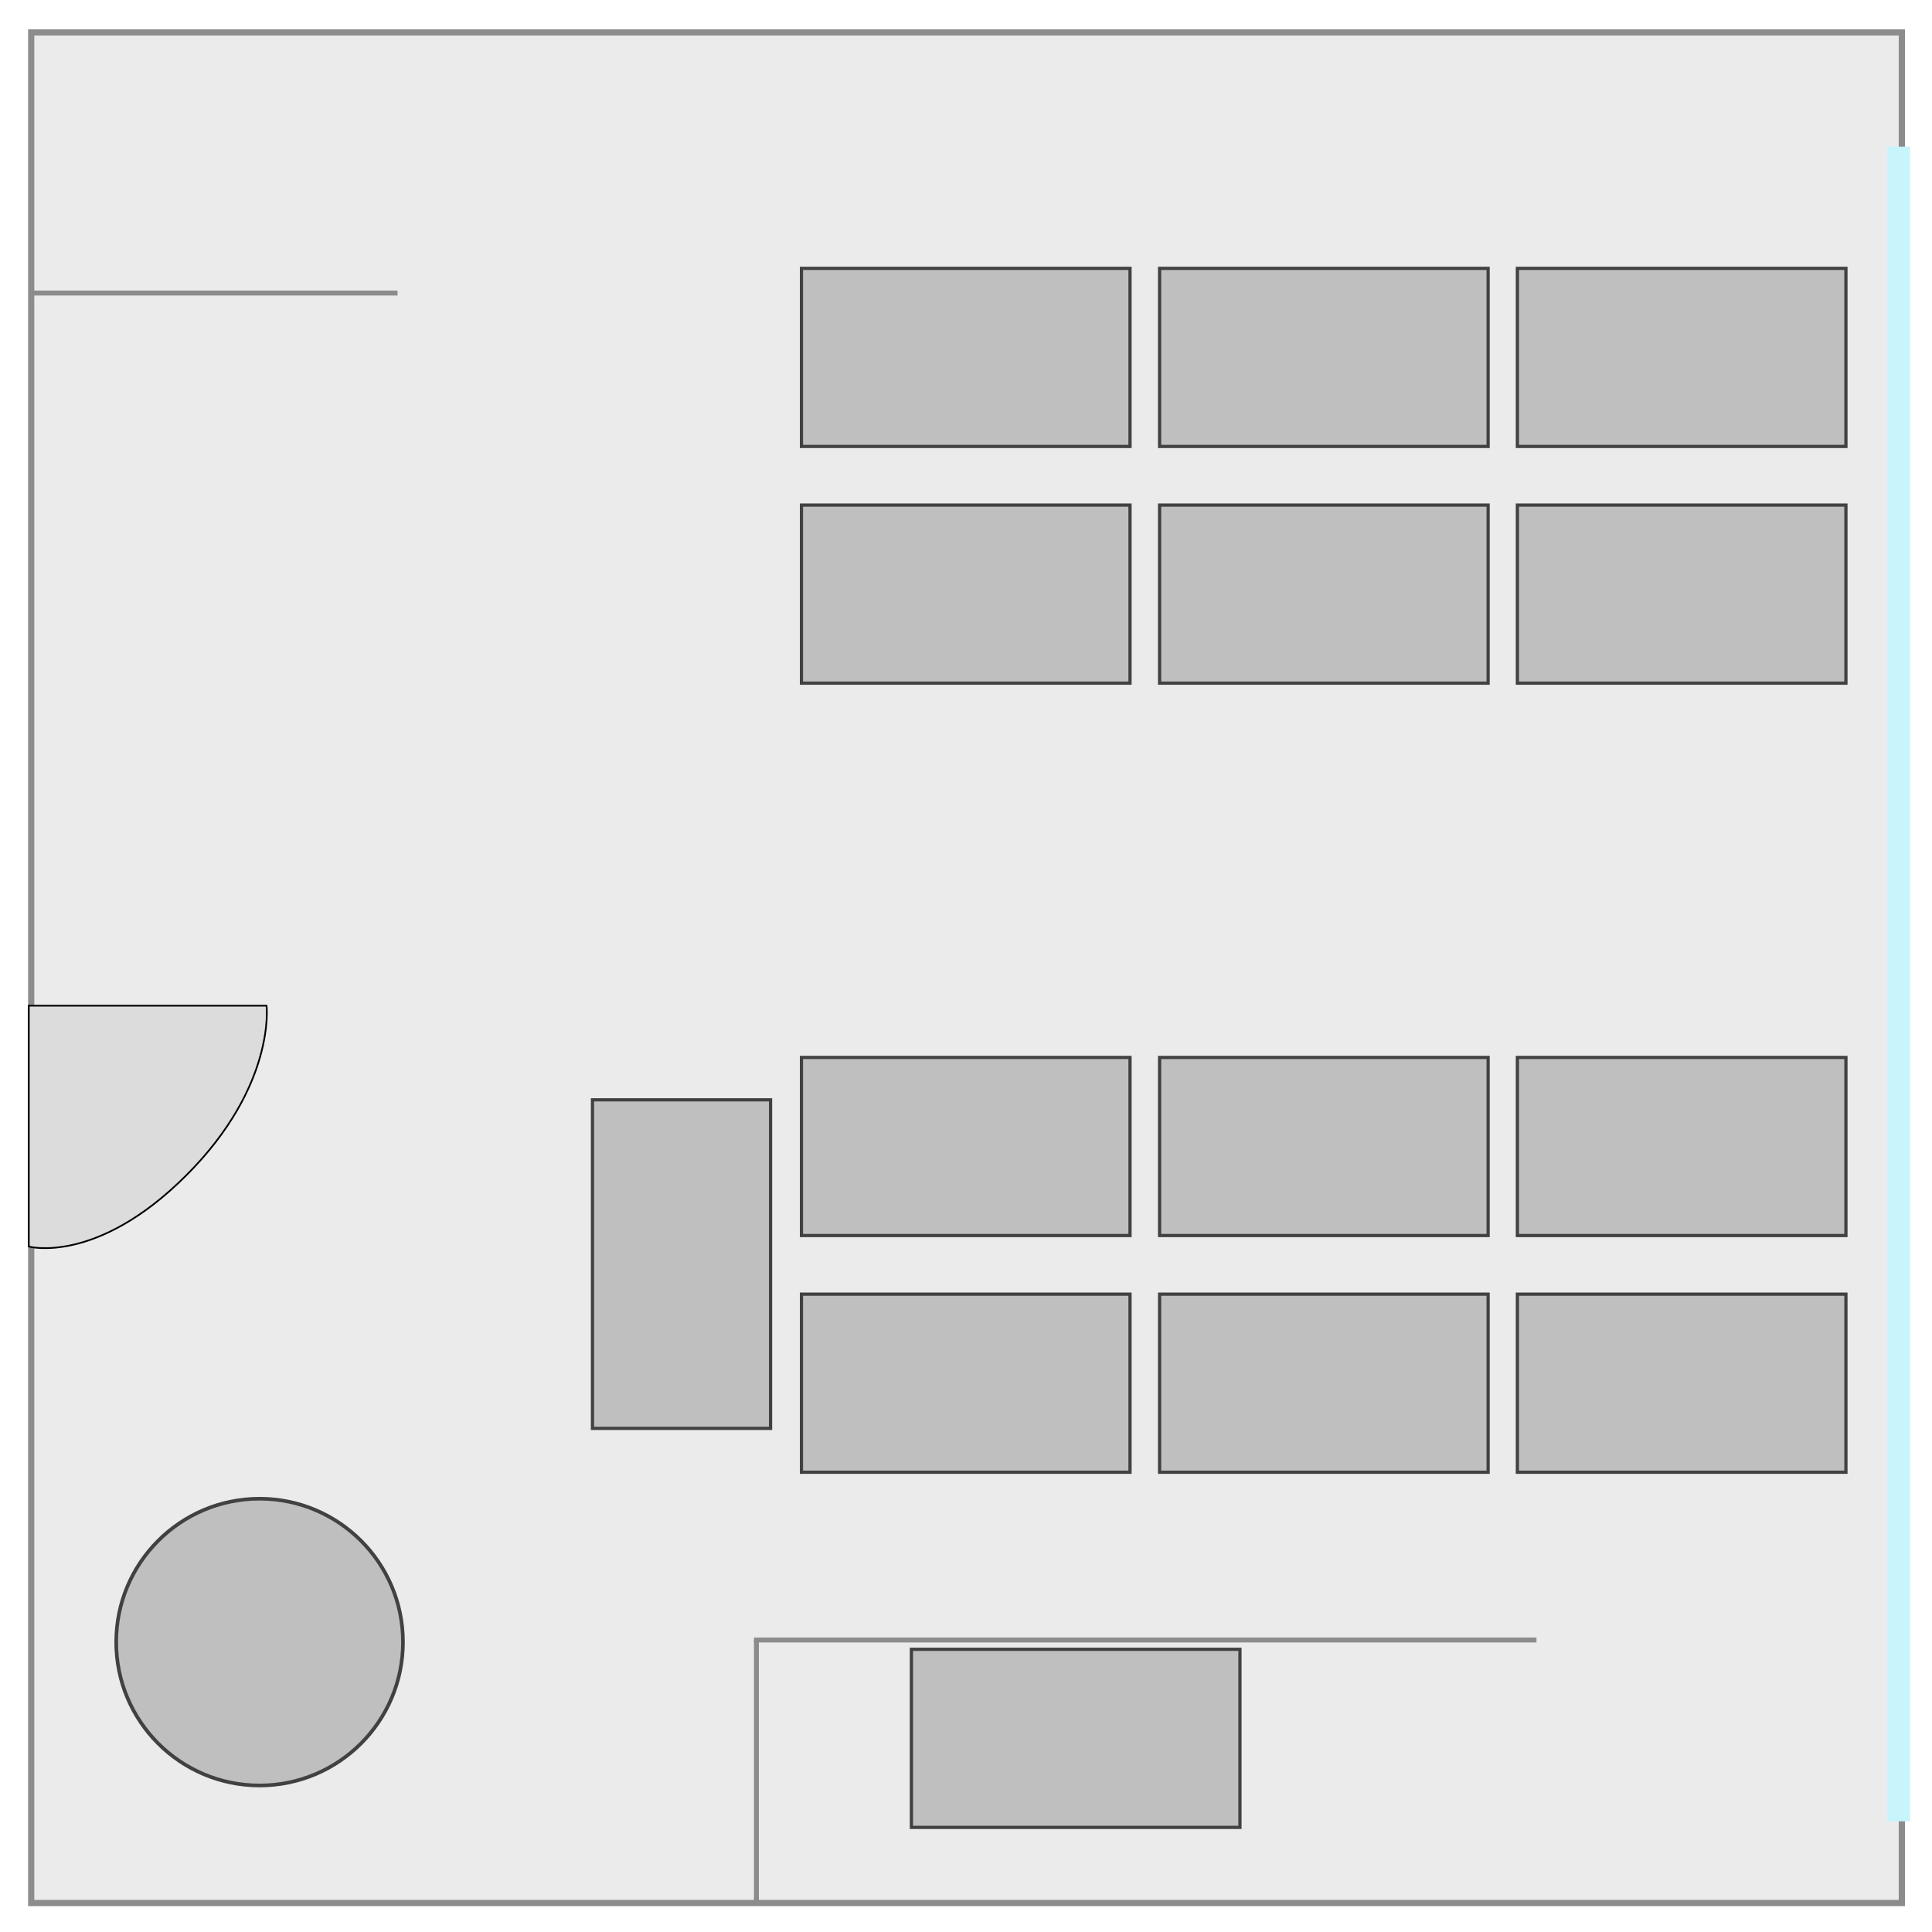
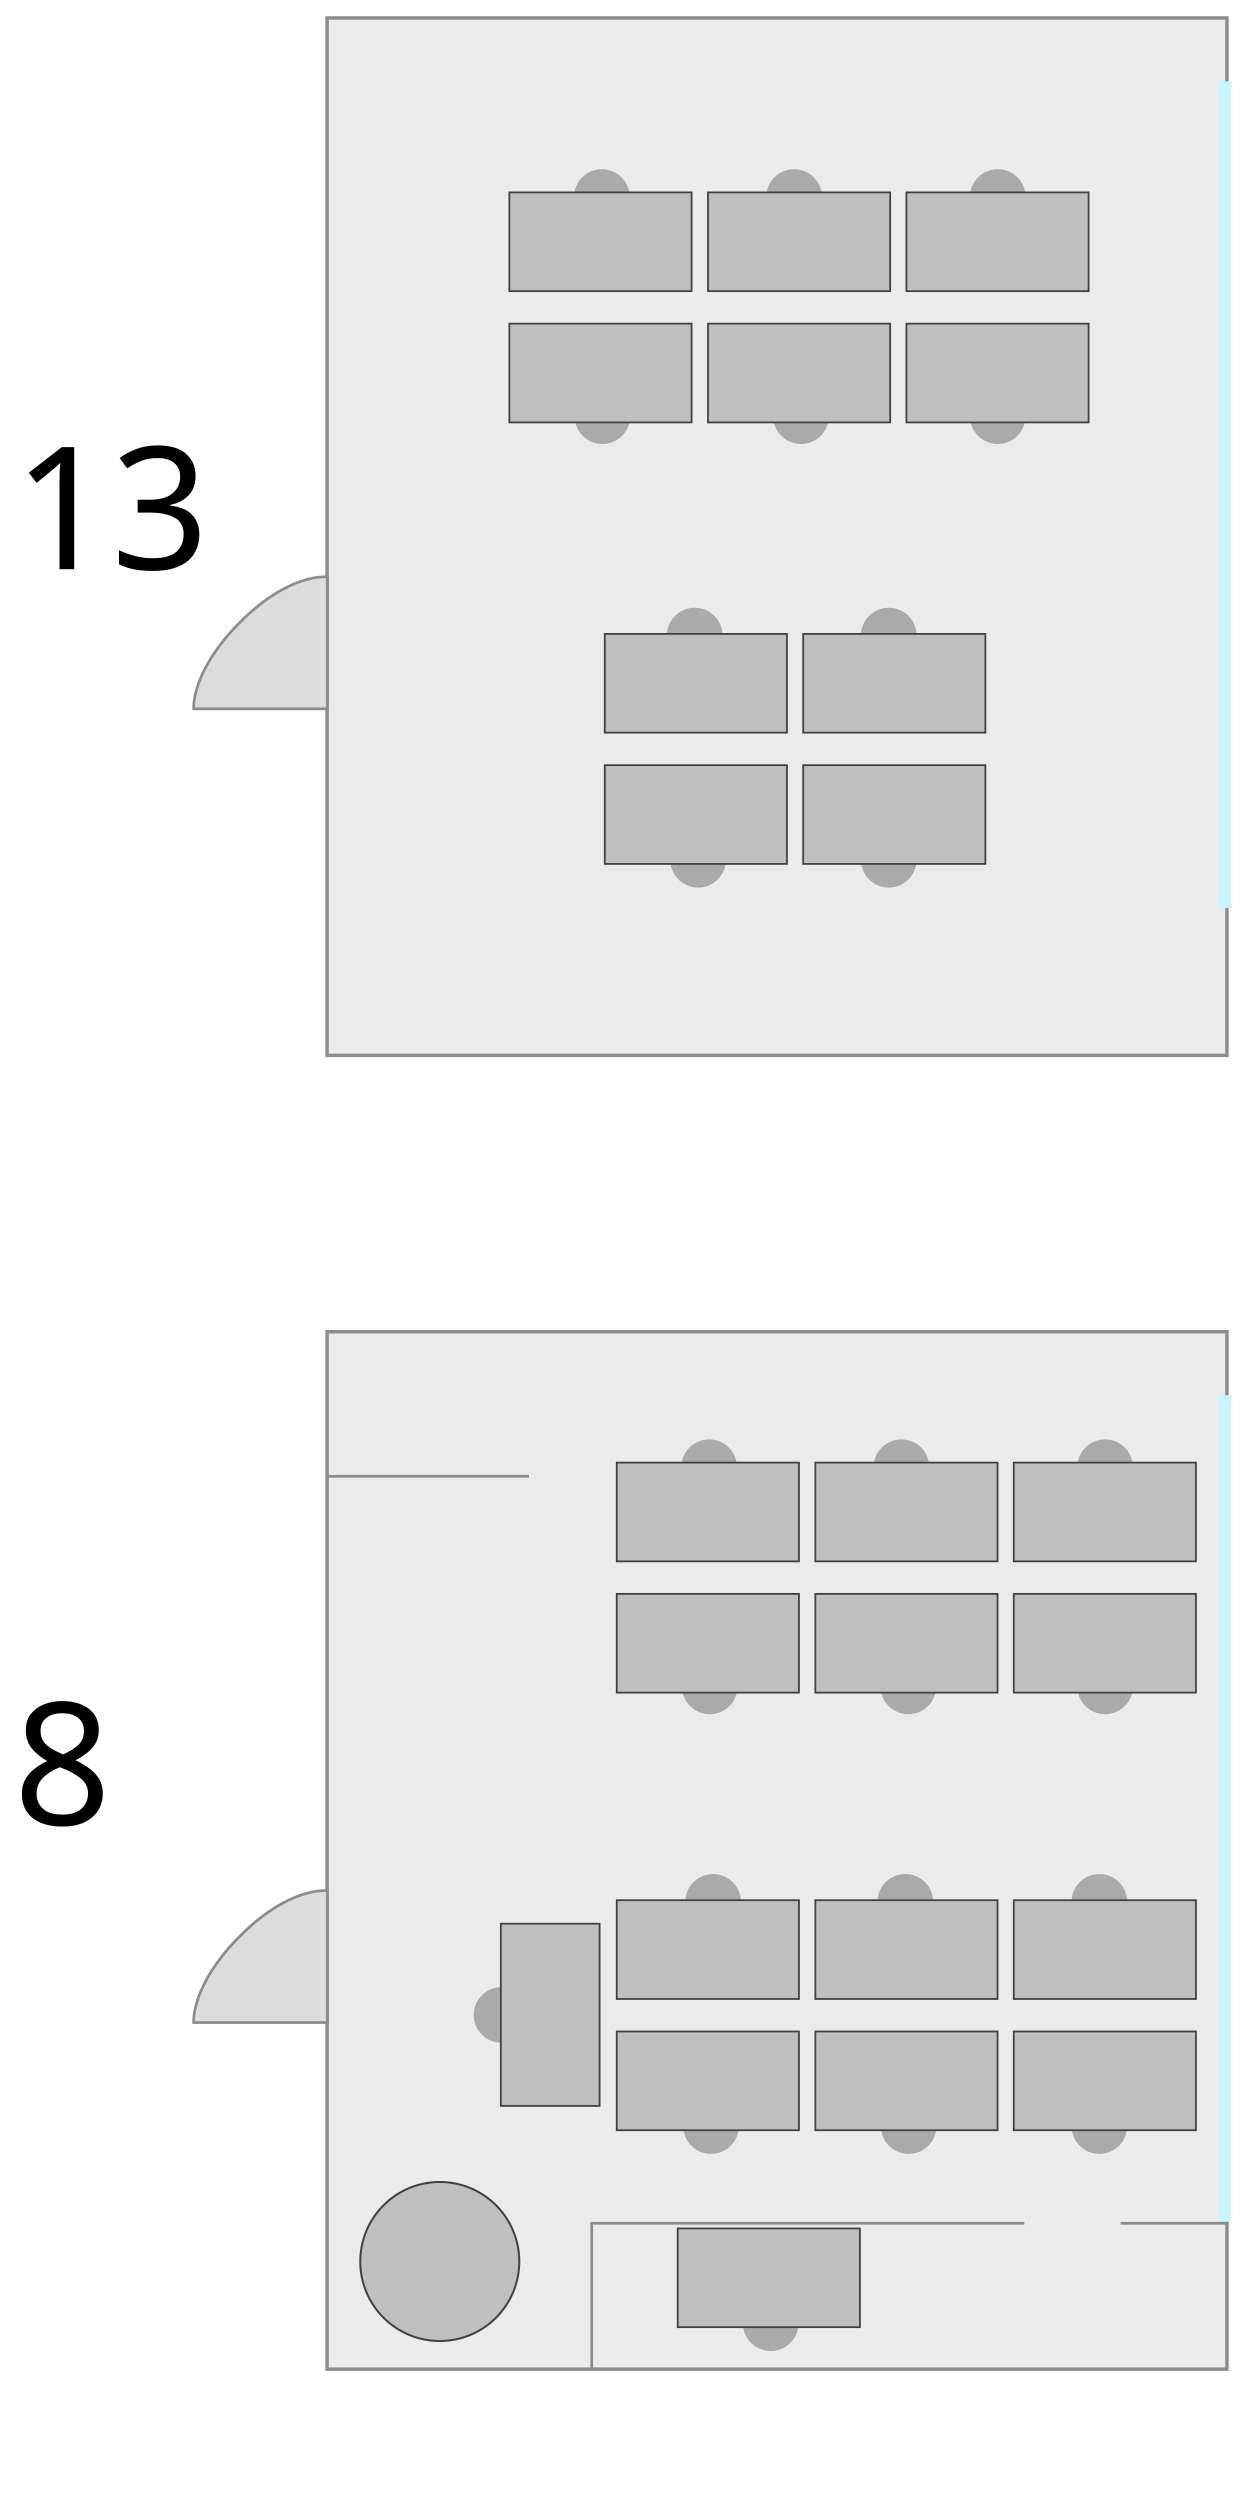
- <svg xmlns="http://www.w3.org/2000/svg" width="300mm" height="300mm" viewBox="0 0 300 300" version="1.1" id="svg1">
+ <svg xmlns="http://www.w3.org/2000/svg" width="350mm" height="700mm" viewBox="0 0 350 700" version="1.1" id="svg1">
  <defs id="defs1" />
  <g id="layer1">
-     <rect style="color:#000000;overflow:visible;opacity:1;fill:#ebebeb;fill-opacity:1;stroke:#8c8c8c;stroke-width:0.965;stroke-dasharray:none;stroke-opacity:1" id="rect1" width="290.472" height="290.472" x="4.845" y="5.03" />
-     <rect style="color:#000000;overflow:visible;opacity:1;fill:#bfbfbf;fill-opacity:1;stroke:#414141;stroke-width:0.502;stroke-dasharray:none;stroke-opacity:1" id="rect2" class="desk" width="51.016" height="27.653" x="124.451" y="41.671" />
-     <rect style="color:#000000;overflow:visible;fill:#bfbfbf;fill-opacity:1;stroke:#414141;stroke-width:0.502;stroke-dasharray:none;stroke-opacity:1" id="rect2-5" class="desk" width="51.016" height="27.653" x="180.061" y="41.671" />
-     <rect style="color:#000000;overflow:visible;fill:#bfbfbf;fill-opacity:1;stroke:#414141;stroke-width:0.502;stroke-dasharray:none;stroke-opacity:1" id="rect2-5-2" class="desk" width="51.016" height="27.653" x="235.618" y="41.671" />
-     <rect style="color:#000000;overflow:visible;fill:#bfbfbf;fill-opacity:1;stroke:#414141;stroke-width:0.502;stroke-dasharray:none;stroke-opacity:1" id="rect2-7" class="desk" width="51.016" height="27.653" x="124.451" y="78.427" />
-     <rect style="color:#000000;overflow:visible;fill:#bfbfbf;fill-opacity:1;stroke:#414141;stroke-width:0.502;stroke-dasharray:none;stroke-opacity:1" id="rect2-5-0" class="desk" width="51.016" height="27.653" x="180.061" y="78.427" />
-     <rect style="color:#000000;overflow:visible;fill:#bfbfbf;fill-opacity:1;stroke:#414141;stroke-width:0.502;stroke-dasharray:none;stroke-opacity:1" id="rect2-5-2-9" class="desk" width="51.016" height="27.653" x="235.618" y="78.427" />
-     <rect style="color:#000000;overflow:visible;fill:#bfbfbf;fill-opacity:1;stroke:#414141;stroke-width:0.502;stroke-dasharray:none;stroke-opacity:1" id="rect2-6" class="desk" width="51.016" height="27.653" x="124.451" y="164.2" />
-     <rect style="color:#000000;overflow:visible;fill:#bfbfbf;fill-opacity:1;stroke:#414141;stroke-width:0.502;stroke-dasharray:none;stroke-opacity:1" id="rect2-6-3" class="desk" width="27.653" height="51.016" x="92" y="170.782" />
-     <rect style="color:#000000;overflow:visible;fill:#bfbfbf;fill-opacity:1;stroke:#414141;stroke-width:0.502;stroke-dasharray:none;stroke-opacity:1" id="rect2-5-26" class="desk" width="51.016" height="27.653" x="180.061" y="164.2" />
-     <rect style="color:#000000;overflow:visible;fill:#bfbfbf;fill-opacity:1;stroke:#414141;stroke-width:0.502;stroke-dasharray:none;stroke-opacity:1" id="rect2-5-2-1" class="desk" width="51.016" height="27.653" x="235.618" y="164.2" />
-     <rect style="color:#000000;overflow:visible;fill:#bfbfbf;fill-opacity:1;stroke:#414141;stroke-width:0.502;stroke-dasharray:none;stroke-opacity:1" id="rect2-7-8" class="desk" width="51.016" height="27.653" x="124.451" y="200.955" />
-     <rect style="color:#000000;overflow:visible;fill:#bfbfbf;fill-opacity:1;stroke:#414141;stroke-width:0.502;stroke-dasharray:none;stroke-opacity:1" id="rect2-5-0-7" class="desk" width="51.016" height="27.653" x="180.061" y="200.955" />
-     <rect style="color:#000000;overflow:visible;fill:#bfbfbf;fill-opacity:1;stroke:#414141;stroke-width:0.502;stroke-dasharray:none;stroke-opacity:1" id="rect2-5-2-9-9" class="desk" width="51.016" height="27.653" x="235.618" y="200.955" />
-     <rect style="color:#000000;overflow:visible;fill:#bfbfbf;fill-opacity:1;stroke:#414141;stroke-width:0.502;stroke-dasharray:none;stroke-opacity:1" id="rect2-5-2-9-9-5" class="desk" width="51.016" height="27.653" x="141.522" y="256.101" />
-     <circle style="color:#000000;overflow:visible;opacity:1;fill:#bfbfbf;fill-opacity:1;stroke:#414141;stroke-width:0.565;stroke-dasharray:none;stroke-opacity:1" id="path2" cx="40.308" cy="254.985" r="22.265" />
-     <rect style="color:#000000;overflow:visible;opacity:1;fill:#c8f4fc;fill-opacity:1;stroke-width:0.265" id="rect3" width="3.541" height="260.038" x="293.049" y="22.77" />
-     <path style="fill:#dcdcdc;fill-opacity:1;fill-rule:evenodd;stroke:#000000;stroke-width:0.265px;stroke-linecap:butt;stroke-linejoin:miter;stroke-opacity:1" d="M 4.472,193.565 V 156.166 H 41.39 c 0,0 1.486,12.388 -12.46,26.334 C 14.983,196.446 4.472,193.565 4.472,193.565 Z" id="path3" />
-     <path style="fill:none;fill-rule:evenodd;stroke:#8c8c8c;stroke-width:0.765;stroke-linecap:butt;stroke-linejoin:miter;stroke-dasharray:none;stroke-opacity:1" d="M 5.007,45.502 H 61.73" id="path4" />
-     <path style="fill:none;fill-rule:evenodd;stroke:#8c8c8c;stroke-width:0.765;stroke-linecap:butt;stroke-linejoin:miter;stroke-dasharray:none;stroke-opacity:1" d="m 117.079,254.66 121.506,0" id="path4-5" />
-     <path style="fill:none;fill-rule:evenodd;stroke:#8c8c8c;stroke-width:0.765;stroke-linecap:butt;stroke-linejoin:miter;stroke-dasharray:none;stroke-opacity:1" d="m 117.457,254.595 0,40.947" id="path4-5-2" />
+     <rect style="color:#000000;overflow:visible;opacity:1;fill:#ebebeb;fill-opacity:1;stroke:#8c8c8c;stroke-width:0.965;stroke-dasharray:none;stroke-opacity:1" id="rect1" width="251.967" height="290.472" x="91.584" y="5.03" />
+     <circle style="color:#000000;overflow:visible;opacity:1;fill:#aaaaaa;fill-opacity:1;stroke:none;stroke-width:0.765;stroke-dasharray:none;stroke-opacity:1" id="path2484" cx="168.522" cy="55.156" r="7.791" />
+     <circle style="color:#000000;overflow:visible;fill:#aaaaaa;fill-opacity:1;stroke:none;stroke-width:0.765;stroke-dasharray:none;stroke-opacity:1" id="path2484-0" cx="222.343" cy="55.156" r="7.791" />
+     <circle style="color:#000000;overflow:visible;fill:#aaaaaa;fill-opacity:1;stroke:none;stroke-width:0.765;stroke-dasharray:none;stroke-opacity:1" id="path2484-0-9" cx="279.371" cy="55.156" r="7.791" />
+     <circle style="color:#000000;overflow:visible;fill:#aaaaaa;fill-opacity:1;stroke:none;stroke-width:0.765;stroke-dasharray:none;stroke-opacity:1" id="path2484-0-9-3" cx="279.371" cy="116.528" r="7.791" />
+     <circle style="color:#000000;overflow:visible;fill:#aaaaaa;fill-opacity:1;stroke:none;stroke-width:0.765;stroke-dasharray:none;stroke-opacity:1" id="path2484-0-9-3-6" cx="224.286" cy="116.528" r="7.791" />
+     <circle style="color:#000000;overflow:visible;fill:#aaaaaa;fill-opacity:1;stroke:none;stroke-width:0.765;stroke-dasharray:none;stroke-opacity:1" id="path2484-0-9-3-6-0" cx="168.67" cy="116.528" r="7.791" />
+     <circle style="color:#000000;overflow:visible;fill:#aaaaaa;fill-opacity:1;stroke:none;stroke-width:0.765;stroke-dasharray:none;stroke-opacity:1" id="path2484-0-9-3-6-0-6-2" cx="194.528" cy="177.954" r="7.791" />
+     <circle style="color:#000000;overflow:visible;fill:#aaaaaa;fill-opacity:1;stroke:none;stroke-width:0.765;stroke-dasharray:none;stroke-opacity:1" id="path2484-0-9-3-6-0-6-2-6" cx="248.859" cy="177.954" r="7.791" />
+     <circle style="color:#000000;overflow:visible;fill:#aaaaaa;fill-opacity:1;stroke:none;stroke-width:0.765;stroke-dasharray:none;stroke-opacity:1" id="path2484-0-9-3-6-0-6-2-6-1" cx="248.859" cy="240.738" r="7.791" />
+     <circle style="color:#000000;overflow:visible;fill:#aaaaaa;fill-opacity:1;stroke:none;stroke-width:0.765;stroke-dasharray:none;stroke-opacity:1" id="path2484-0-9-3-6-0-6-2-6-1-8" cx="195.46" cy="240.738" r="7.791" />
+     <rect style="color:#000000;overflow:visible;opacity:1;fill:#bfbfbf;fill-opacity:1;stroke:#414141;stroke-width:0.502;stroke-dasharray:none;stroke-opacity:1" id="rect2" class="desk" width="51.016" height="27.653" x="142.627" y="53.868" />
+     <rect style="color:#000000;overflow:visible;fill:#bfbfbf;fill-opacity:1;stroke:#414141;stroke-width:0.502;stroke-dasharray:none;stroke-opacity:1" id="rect2-5" class="desk" width="51.016" height="27.653" x="198.237" y="53.868" />
+     <rect style="color:#000000;overflow:visible;fill:#bfbfbf;fill-opacity:1;stroke:#414141;stroke-width:0.502;stroke-dasharray:none;stroke-opacity:1" id="rect2-5-2" class="desk" width="51.016" height="27.653" x="253.794" y="53.868" />
+     <rect style="color:#000000;overflow:visible;fill:#bfbfbf;fill-opacity:1;stroke:#414141;stroke-width:0.502;stroke-dasharray:none;stroke-opacity:1" id="rect2-7" class="desk" width="51.016" height="27.653" x="142.627" y="90.624" />
+     <rect style="color:#000000;overflow:visible;fill:#bfbfbf;fill-opacity:1;stroke:#414141;stroke-width:0.502;stroke-dasharray:none;stroke-opacity:1" id="rect2-5-0" class="desk" width="51.016" height="27.653" x="198.237" y="90.624" />
+     <rect style="color:#000000;overflow:visible;fill:#bfbfbf;fill-opacity:1;stroke:#414141;stroke-width:0.502;stroke-dasharray:none;stroke-opacity:1" id="rect2-5-2-9" class="desk" width="51.016" height="27.653" x="253.794" y="90.624" />
+     <rect style="color:#000000;overflow:visible;fill:#bfbfbf;fill-opacity:1;stroke:#414141;stroke-width:0.502;stroke-dasharray:none;stroke-opacity:1" id="rect2-5-26" class="desk" width="51.016" height="27.653" x="169.334" y="177.491" />
+     <rect style="color:#000000;overflow:visible;fill:#bfbfbf;fill-opacity:1;stroke:#414141;stroke-width:0.502;stroke-dasharray:none;stroke-opacity:1" id="rect2-5-2-1" class="desk" width="51.016" height="27.653" x="224.89" y="177.491" />
+     <rect style="color:#000000;overflow:visible;fill:#bfbfbf;fill-opacity:1;stroke:#414141;stroke-width:0.502;stroke-dasharray:none;stroke-opacity:1" id="rect2-5-0-7" class="desk" width="51.016" height="27.653" x="169.334" y="214.246" />
+     <rect style="color:#000000;overflow:visible;fill:#bfbfbf;fill-opacity:1;stroke:#414141;stroke-width:0.502;stroke-dasharray:none;stroke-opacity:1" id="rect2-5-2-9-9" class="desk" width="51.016" height="27.653" x="224.89" y="214.246" />
+     <rect style="color:#000000;overflow:visible;opacity:1;fill:#c8f4fc;fill-opacity:1;stroke-width:0.265" id="rect3" width="3.541" height="231.475" x="341.284" y="22.77" />
+     <path style="fill:#dcdcdc;fill-opacity:1;fill-rule:evenodd;stroke:#8c8c8c;stroke-width:0.765;stroke-linecap:butt;stroke-linejoin:miter;stroke-dasharray:none;stroke-opacity:1" d="m 54.232,198.47 h 37.399 v -36.918 c 0,0 -10.407,-1.339 -24.353,12.607 -13.946,13.946 -13.046,24.311 -13.046,24.311 z" id="path3" />
+     <rect style="color:#000000;overflow:visible;fill:#ebebeb;fill-opacity:1;stroke:#8c8c8c;stroke-width:0.965;stroke-dasharray:none;stroke-opacity:1" id="rect1-0" width="251.967" height="290.472" x="91.584" y="372.887" />
+     <circle style="color:#000000;overflow:visible;fill:#aaaaaa;fill-opacity:1;stroke:none;stroke-width:0.765;stroke-dasharray:none;stroke-opacity:1" id="path2484-2" cx="198.58" cy="410.816" r="7.791" />
+     <circle style="color:#000000;overflow:visible;fill:#aaaaaa;fill-opacity:1;stroke:none;stroke-width:0.765;stroke-dasharray:none;stroke-opacity:1" id="path2484-0-3" cx="252.401" cy="410.816" r="7.791" />
+     <circle style="color:#000000;overflow:visible;fill:#aaaaaa;fill-opacity:1;stroke:none;stroke-width:0.765;stroke-dasharray:none;stroke-opacity:1" id="path2484-0-9-7" cx="309.43" cy="410.816" r="7.791" />
+     <circle style="color:#000000;overflow:visible;fill:#aaaaaa;fill-opacity:1;stroke:none;stroke-width:0.765;stroke-dasharray:none;stroke-opacity:1" id="path2484-0-9-3-5" cx="309.43" cy="472.188" r="7.791" />
+     <circle style="color:#000000;overflow:visible;fill:#aaaaaa;fill-opacity:1;stroke:none;stroke-width:0.765;stroke-dasharray:none;stroke-opacity:1" id="path2484-0-9-3-6-9" cx="254.344" cy="472.188" r="7.791" />
+     <circle style="color:#000000;overflow:visible;fill:#aaaaaa;fill-opacity:1;stroke:none;stroke-width:0.765;stroke-dasharray:none;stroke-opacity:1" id="path2484-0-9-3-6-0-2" cx="198.728" cy="472.188" r="7.791" />
+     <circle style="color:#000000;overflow:visible;fill:#aaaaaa;fill-opacity:1;stroke:none;stroke-width:0.765;stroke-dasharray:none;stroke-opacity:1" id="path2484-0-9-3-6-0-6-28" cx="199.663" cy="532.52" r="7.791" />
+     <circle style="color:#000000;overflow:visible;fill:#aaaaaa;fill-opacity:1;stroke:none;stroke-width:0.765;stroke-dasharray:none;stroke-opacity:1" id="path2484-0-9-3-6-0-6-2-9" cx="253.49" cy="532.52" r="7.791" />
+     <circle style="color:#000000;overflow:visible;fill:#aaaaaa;fill-opacity:1;stroke:none;stroke-width:0.765;stroke-dasharray:none;stroke-opacity:1" id="path2484-0-9-3-6-0-6-2-6-7" cx="307.82" cy="532.52" r="7.791" />
+     <circle style="color:#000000;overflow:visible;fill:#aaaaaa;fill-opacity:1;stroke:none;stroke-width:0.765;stroke-dasharray:none;stroke-opacity:1" id="path2484-0-9-3-6-0-6-2-6-1-3" cx="307.82" cy="595.303" r="7.791" />
+     <circle style="color:#000000;overflow:visible;fill:#aaaaaa;fill-opacity:1;stroke:none;stroke-width:0.765;stroke-dasharray:none;stroke-opacity:1" id="path2484-0-9-3-6-0-6-2-6-1-8-6" cx="254.422" cy="595.303" r="7.791" />
+     <circle style="color:#000000;overflow:visible;fill:#aaaaaa;fill-opacity:1;stroke:none;stroke-width:0.765;stroke-dasharray:none;stroke-opacity:1" id="path2484-0-9-3-6-0-6-2-6-1-8-7-1" cx="199.09" cy="595.303" r="7.791" />
+     <circle style="color:#000000;overflow:visible;fill:#aaaaaa;fill-opacity:1;stroke:none;stroke-width:0.765;stroke-dasharray:none;stroke-opacity:1" id="path2484-0-9-3-6-0-6-2-6-1-8-7-9-29" cx="140.432" cy="564.183" r="7.791" />
+     <circle style="color:#000000;overflow:visible;fill:#aaaaaa;fill-opacity:1;stroke:none;stroke-width:0.765;stroke-dasharray:none;stroke-opacity:1" id="path2484-0-9-3-6-0-6-2-6-1-8-7-9-2-3" cx="215.793" cy="650.492" r="7.791" />
+     <rect style="color:#000000;overflow:visible;fill:#bfbfbf;fill-opacity:1;stroke:#414141;stroke-width:0.502;stroke-dasharray:none;stroke-opacity:1" id="rect2-1" class="desk" width="51.016" height="27.653" x="172.686" y="409.528" />
+     <rect style="color:#000000;overflow:visible;fill:#bfbfbf;fill-opacity:1;stroke:#414141;stroke-width:0.502;stroke-dasharray:none;stroke-opacity:1" id="rect2-5-9" class="desk" width="51.016" height="27.653" x="228.296" y="409.528" />
+     <rect style="color:#000000;overflow:visible;fill:#bfbfbf;fill-opacity:1;stroke:#414141;stroke-width:0.502;stroke-dasharray:none;stroke-opacity:1" id="rect2-5-2-4" class="desk" width="51.016" height="27.653" x="283.852" y="409.528" />
+     <rect style="color:#000000;overflow:visible;fill:#bfbfbf;fill-opacity:1;stroke:#414141;stroke-width:0.502;stroke-dasharray:none;stroke-opacity:1" id="rect2-7-7" class="desk" width="51.016" height="27.653" x="172.686" y="446.284" />
+     <rect style="color:#000000;overflow:visible;fill:#bfbfbf;fill-opacity:1;stroke:#414141;stroke-width:0.502;stroke-dasharray:none;stroke-opacity:1" id="rect2-5-0-8" class="desk" width="51.016" height="27.653" x="228.296" y="446.284" />
+     <rect style="color:#000000;overflow:visible;fill:#bfbfbf;fill-opacity:1;stroke:#414141;stroke-width:0.502;stroke-dasharray:none;stroke-opacity:1" id="rect2-5-2-9-4" class="desk" width="51.016" height="27.653" x="283.852" y="446.284" />
+     <rect style="color:#000000;overflow:visible;fill:#bfbfbf;fill-opacity:1;stroke:#414141;stroke-width:0.502;stroke-dasharray:none;stroke-opacity:1" id="rect2-6-5" class="desk" width="51.016" height="27.653" x="172.686" y="532.057" />
+     <rect style="color:#000000;overflow:visible;fill:#bfbfbf;fill-opacity:1;stroke:#414141;stroke-width:0.502;stroke-dasharray:none;stroke-opacity:1" id="rect2-6-3-0" class="desk" width="27.653" height="51.016" x="140.234" y="538.639" />
+     <rect style="color:#000000;overflow:visible;fill:#bfbfbf;fill-opacity:1;stroke:#414141;stroke-width:0.502;stroke-dasharray:none;stroke-opacity:1" id="rect2-5-26-3" class="desk" width="51.016" height="27.653" x="228.296" y="532.057" />
+     <rect style="color:#000000;overflow:visible;fill:#bfbfbf;fill-opacity:1;stroke:#414141;stroke-width:0.502;stroke-dasharray:none;stroke-opacity:1" id="rect2-5-2-1-6" class="desk" width="51.016" height="27.653" x="283.852" y="532.057" />
+     <rect style="color:#000000;overflow:visible;fill:#bfbfbf;fill-opacity:1;stroke:#414141;stroke-width:0.502;stroke-dasharray:none;stroke-opacity:1" id="rect2-7-8-1" class="desk" width="51.016" height="27.653" x="172.686" y="568.812" />
+     <rect style="color:#000000;overflow:visible;fill:#bfbfbf;fill-opacity:1;stroke:#414141;stroke-width:0.502;stroke-dasharray:none;stroke-opacity:1" id="rect2-5-0-7-0" class="desk" width="51.016" height="27.653" x="228.296" y="568.812" />
+     <rect style="color:#000000;overflow:visible;fill:#bfbfbf;fill-opacity:1;stroke:#414141;stroke-width:0.502;stroke-dasharray:none;stroke-opacity:1" id="rect2-5-2-9-9-6" class="desk" width="51.016" height="27.653" x="283.852" y="568.812" />
+     <rect style="color:#000000;overflow:visible;fill:#bfbfbf;fill-opacity:1;stroke:#414141;stroke-width:0.502;stroke-dasharray:none;stroke-opacity:1" id="rect2-5-2-9-9-5-3" class="desk" width="51.016" height="27.653" x="189.757" y="623.957" />
+     <circle style="color:#000000;overflow:visible;fill:#bfbfbf;fill-opacity:1;stroke:#414141;stroke-width:0.565;stroke-dasharray:none;stroke-opacity:1" id="path2-2" cx="123.138" cy="633.22" r="22.265" />
+     <rect style="color:#000000;overflow:visible;fill:#c8f4fc;fill-opacity:1;stroke-width:0.265" id="rect3-0" width="3.541" height="231.475" x="341.284" y="390.627" />
+     <path style="fill:#dcdcdc;fill-opacity:1;fill-rule:evenodd;stroke:#8c8c8c;stroke-width:0.765;stroke-linecap:butt;stroke-linejoin:miter;stroke-dasharray:none;stroke-opacity:1" d="m 54.232,566.327 h 37.399 v -36.918 c 0,0 -10.407,-1.339 -24.353,12.607 -13.946,13.946 -13.046,24.311 -13.046,24.311 z" id="path3-6" />
+     <path style="fill:none;fill-rule:evenodd;stroke:#8c8c8c;stroke-width:0.765;stroke-linecap:butt;stroke-linejoin:miter;stroke-dasharray:none;stroke-opacity:1" d="M 91.395,413.359 H 148.117" id="path4-1" />
+     <path style="fill:none;fill-rule:evenodd;stroke:#8c8c8c;stroke-width:0.765;stroke-linecap:butt;stroke-linejoin:miter;stroke-dasharray:none;stroke-opacity:1" d="M 165.313,622.517 H 286.819" id="path4-5-5" />
+     <path style="fill:none;fill-rule:evenodd;stroke:#8c8c8c;stroke-width:0.765;stroke-linecap:butt;stroke-linejoin:miter;stroke-dasharray:none;stroke-opacity:1" d="m 313.778,622.517 h 29.823" id="path4-5-27-5" />
+     <path style="fill:none;fill-rule:evenodd;stroke:#8c8c8c;stroke-width:0.765;stroke-linecap:butt;stroke-linejoin:miter;stroke-dasharray:none;stroke-opacity:1" d="M 165.691,622.452 V 663.399" id="path4-5-2-4" />
+     <text xml:space="preserve" style="font-style:normal;font-weight:normal;font-size:47.864px;line-height:125%;font-family:Sans;letter-spacing:0px;word-spacing:0px;fill:#000000;fill-opacity:1;stroke:none;stroke-width:1.197px;stroke-linecap:butt;stroke-linejoin:miter;stroke-opacity:1" x="3.785" y="159.372" id="text3050">
+       <tspan id="tspan3048" style="stroke-width:1.197px" x="3.785" y="159.372">13</tspan>
+     </text>
+     <text xml:space="preserve" style="font-style:normal;font-weight:normal;font-size:47.864px;line-height:125%;font-family:Sans;letter-spacing:0px;word-spacing:0px;fill:#000000;fill-opacity:1;stroke:none;stroke-width:1.197px;stroke-linecap:butt;stroke-linejoin:miter;stroke-opacity:1" x="3.785" y="510.954" id="text3050-5">
+       <tspan id="tspan3048-6" style="stroke-width:1.197px" x="3.785" y="510.954">8</tspan>
+     </text>
  </g>
</svg>
